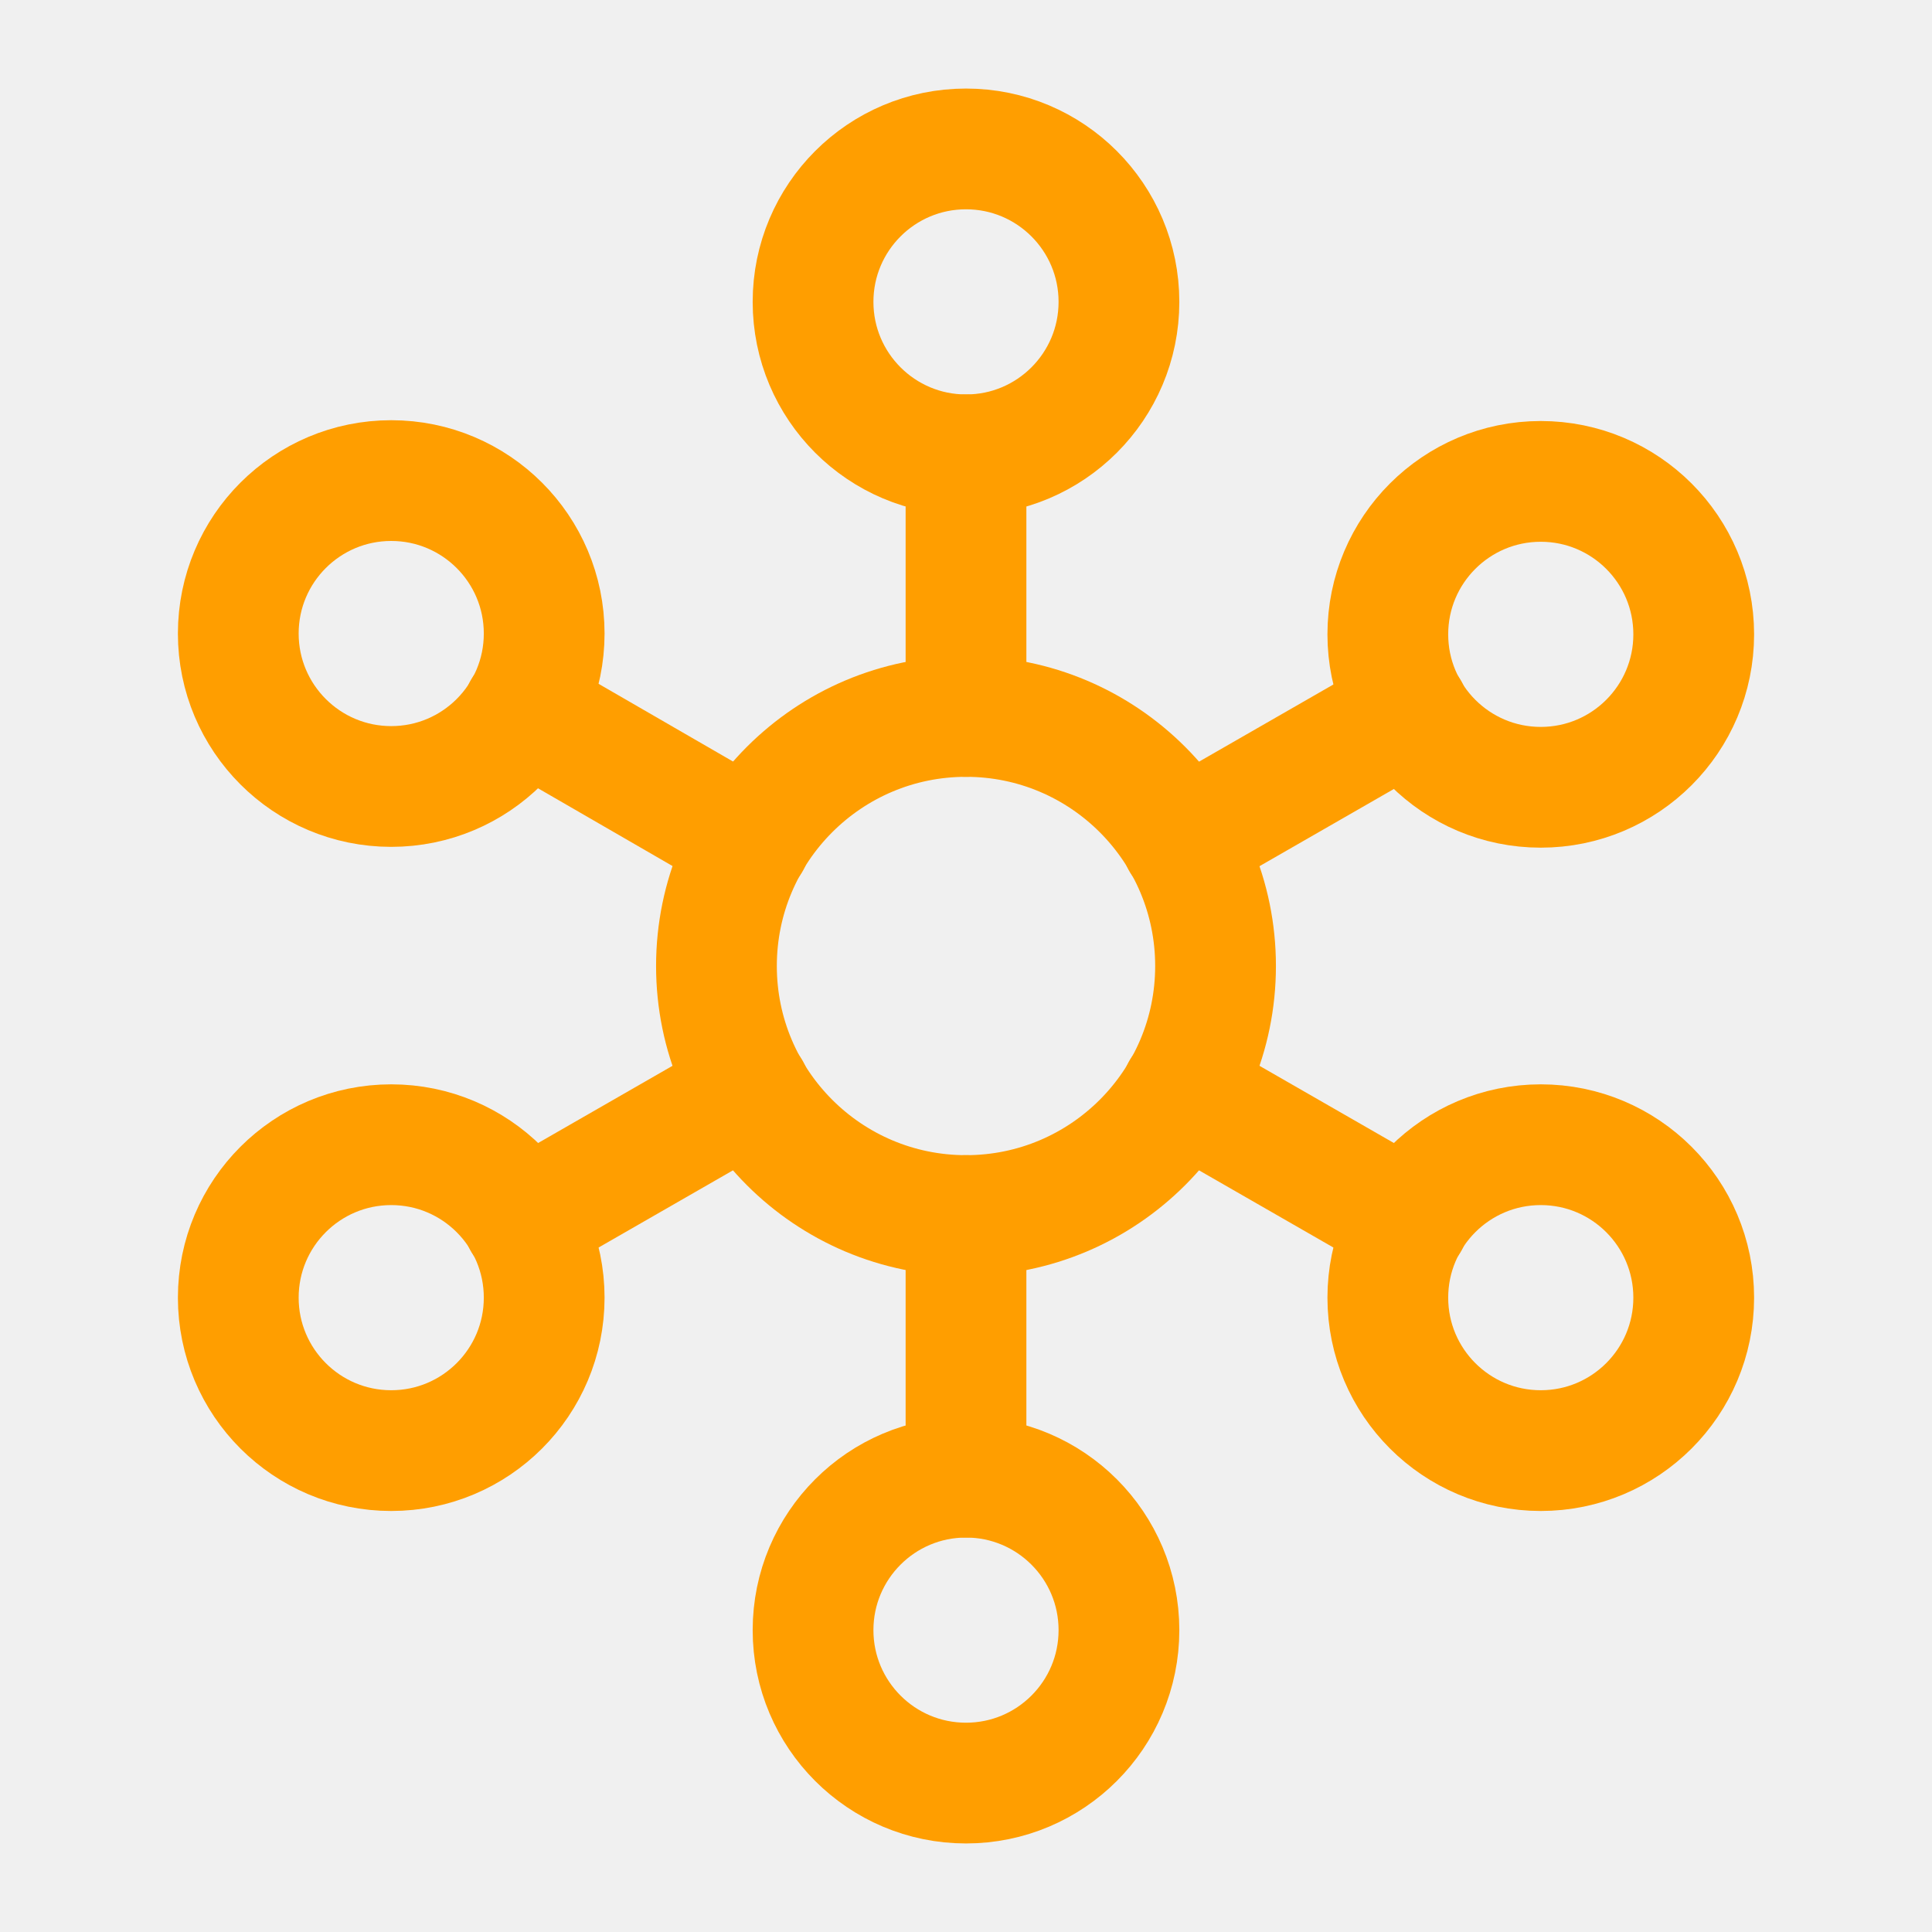
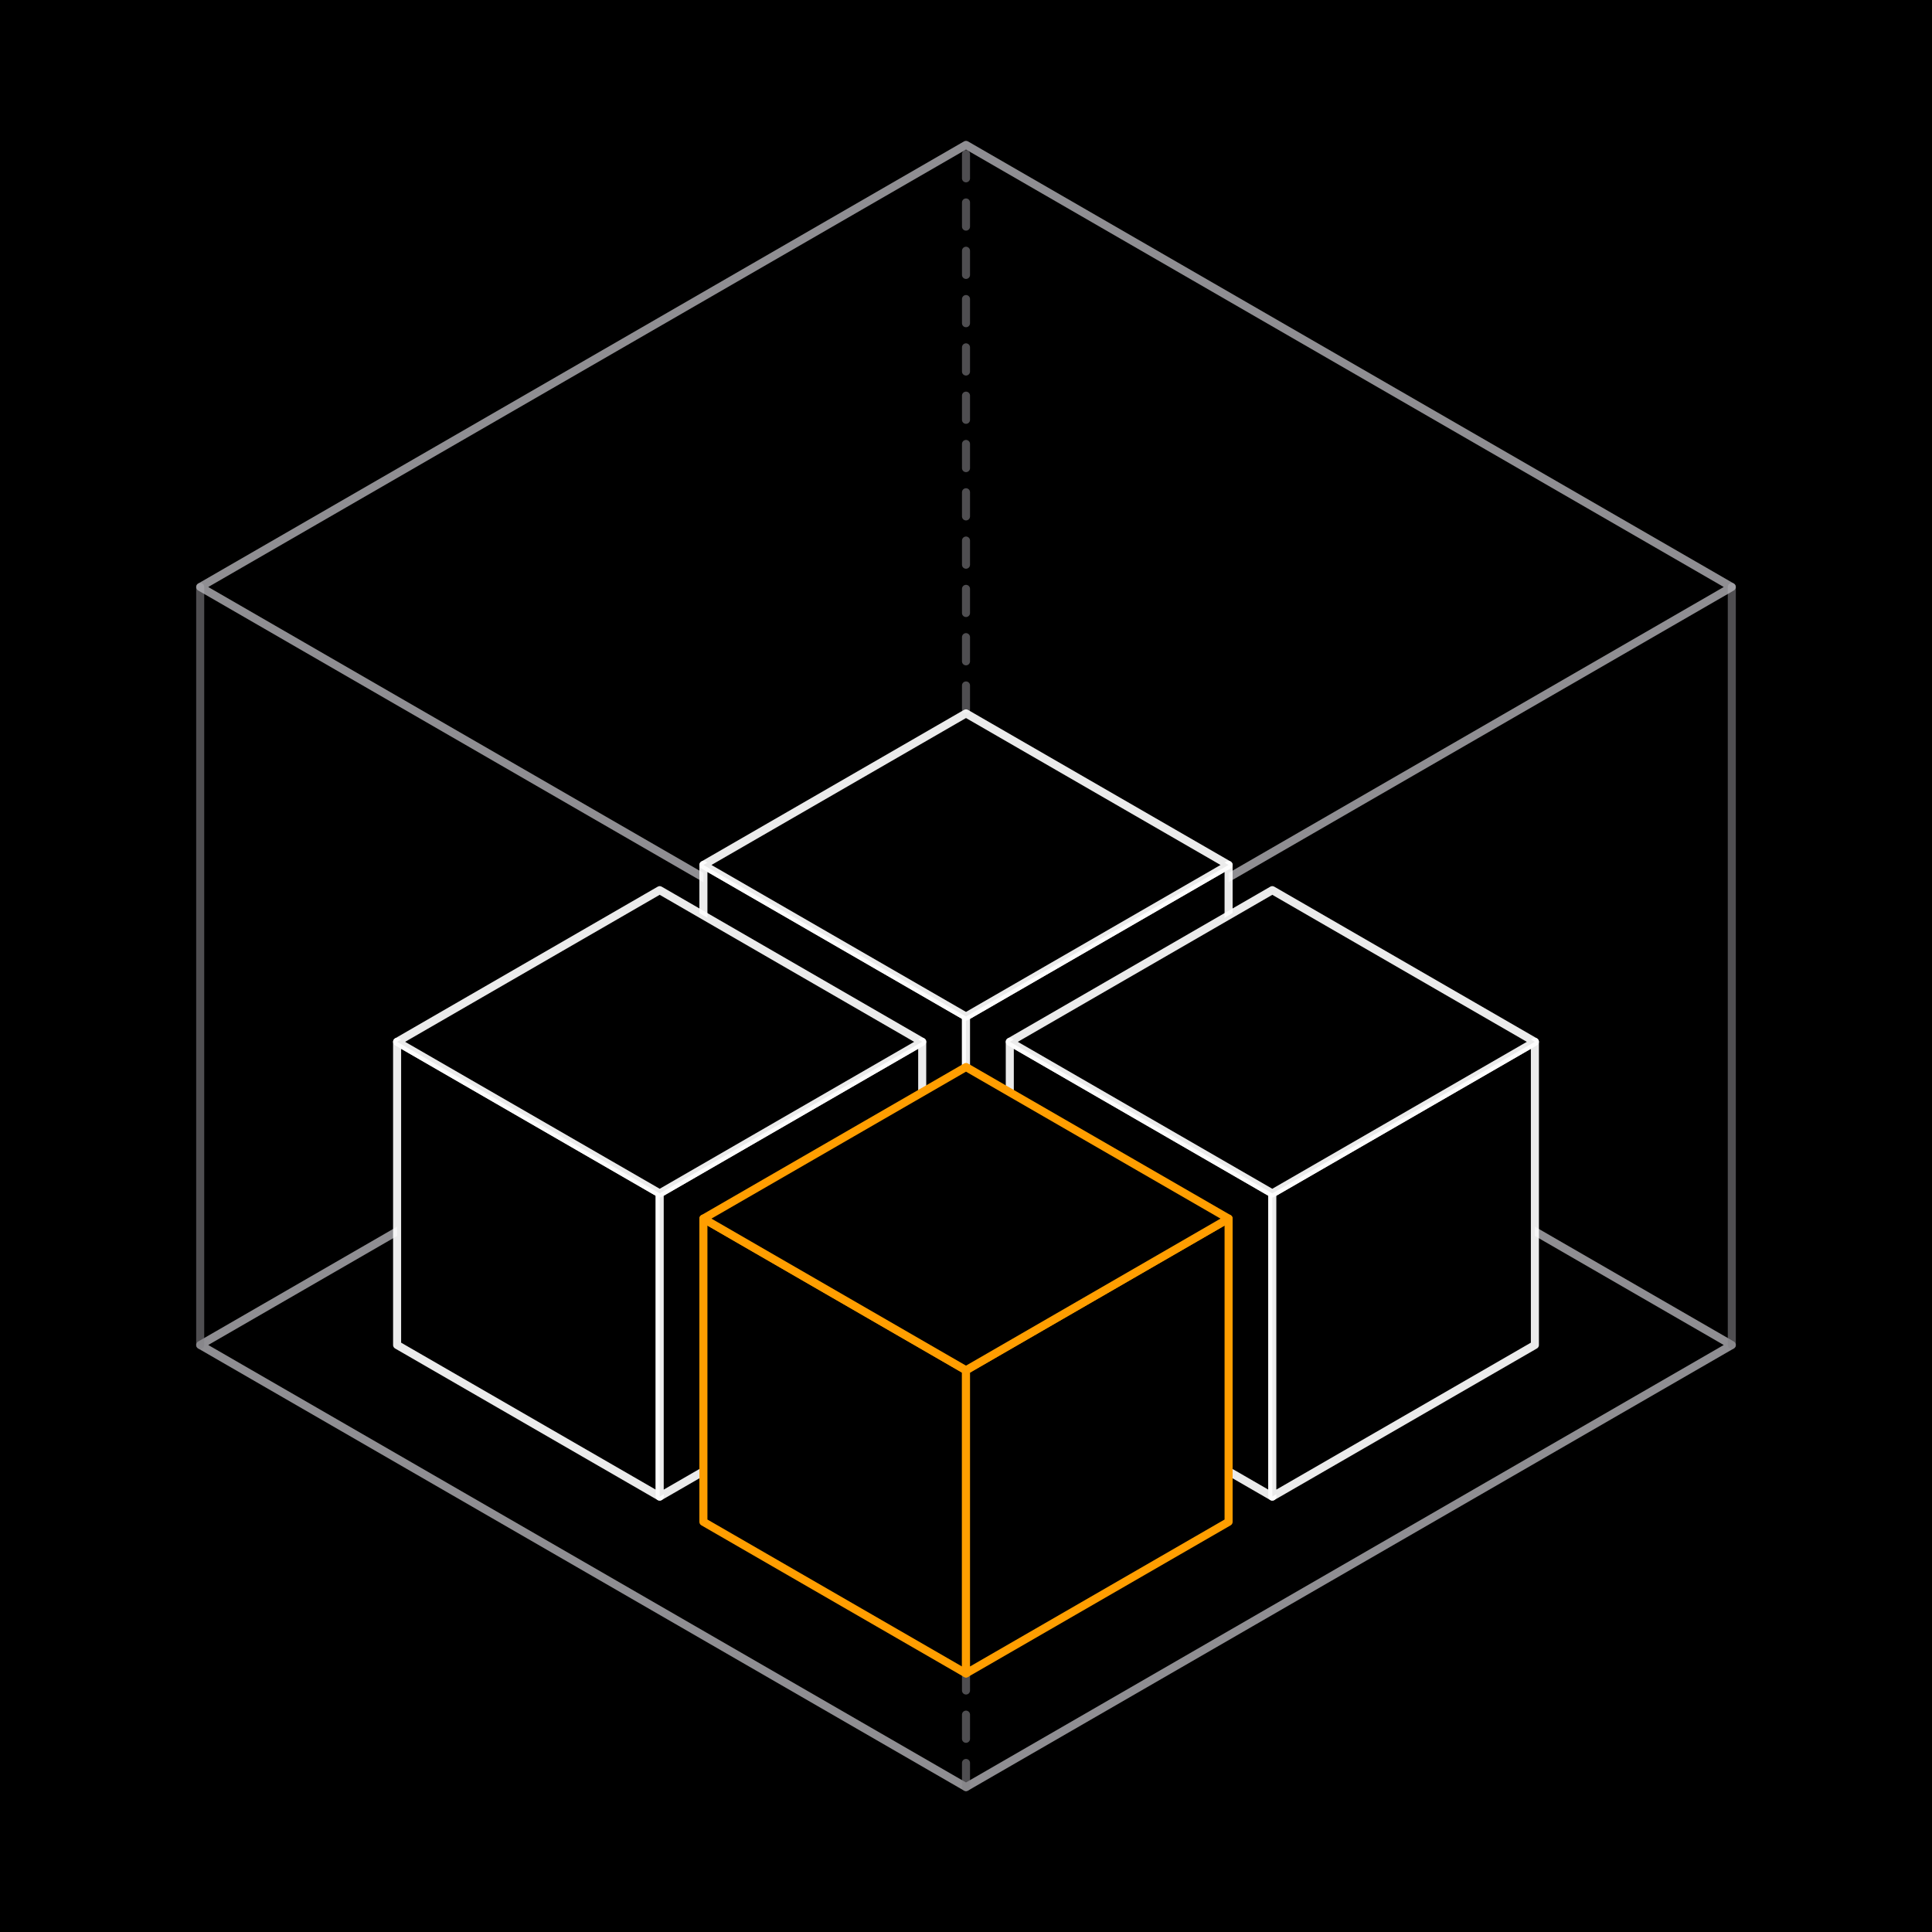
- <svg xmlns="http://www.w3.org/2000/svg" viewBox="0 0 24 24" width="24" height="24" fill="none" stroke="#FF9E00" stroke-width="1.5" stroke-linecap="round" stroke-linejoin="round" role="img" aria-label="banco-aurora">
-   <circle cx="12" cy="12" r="3.1" />
-   <path d="M12.00 8.90L12.00 5.65" />
-   <circle cx="12.00" cy="3.75" r="1.9" />
-   <path d="M14.68 10.45L17.50 8.83" />
-   <circle cx="19.14" cy="7.88" r="1.9" />
-   <path d="M14.68 13.55L17.50 15.17" />
-   <circle cx="19.14" cy="16.12" r="1.9" />
-   <path d="M12.00 15.10L12.00 18.35" />
-   <circle cx="12.00" cy="20.25" r="1.9" />
-   <path d="M9.32 13.55L6.50 15.17" />
-   <circle cx="4.86" cy="16.12" r="1.9" />
-   <path d="M9.32 10.45L6.50 8.82" />
-   <circle cx="4.86" cy="7.87" r="1.9" />
+ <svg xmlns="http://www.w3.org/2000/svg" viewBox="0.00 0.00 240.00 240.00" fill="none" stroke-linecap="round" stroke-linejoin="round" stroke-width="1" role="img">
+   <rect x="0" y="0" width="240" height="240" fill="#000000" stroke="none" />
+   <path d="M120.00,112.15L215.13,167.08L120.00,222.00L24.87,167.08Z" fill="none" stroke="#B7B6BB" stroke-opacity="0.78" />
+   <path d="M120.00,112.15L120.00,18.00" fill="none" stroke="#848388" stroke-opacity="0.6" stroke-dasharray="3 3" />
+   <path d="M215.13,167.08L215.13,72.92" fill="none" stroke="#848388" stroke-opacity="0.6" />
+   <path d="M24.87,167.08L24.87,72.92" fill="none" stroke="#848388" stroke-opacity="0.6" />
+   <path d="M120.00,222.00L120.00,127.85" fill="none" stroke="#848388" stroke-opacity="0.6" stroke-dasharray="3 3" />
+   <path d="M120.00,18.00L215.13,72.92L120.00,127.85L24.87,72.92Z" fill="none" stroke="#B7B6BB" stroke-opacity="0.78" />
+   <path d="M87.38,145.11L120.00,163.94L120.00,126.28L87.38,107.45Z" fill="#000000" stroke="#FFFFFF" stroke-opacity="0.92" />
+   <path d="M120.00,163.94L152.62,145.11L152.62,107.45L120.00,126.28Z" fill="#000000" stroke="#FFFFFF" stroke-opacity="0.92" />
+   <path d="M120.00,88.62L152.62,107.45L120.00,126.28L87.38,107.45Z" fill="#000000" stroke="#FFFFFF" stroke-opacity="0.92" />
+   <path d="M125.44,167.08L158.05,185.91L158.05,148.25L125.44,129.42Z" fill="#000000" stroke="#FFFFFF" stroke-opacity="0.92" />
+   <path d="M158.05,185.91L190.67,167.08L190.67,129.42L158.05,148.25Z" fill="#000000" stroke="#FFFFFF" stroke-opacity="0.92" />
+   <path d="M158.05,110.58L190.67,129.42L158.05,148.25L125.44,129.42Z" fill="#000000" stroke="#FFFFFF" stroke-opacity="0.92" />
+   <path d="M49.33,167.08L81.95,185.91L81.95,148.25L49.33,129.42Z" fill="#000000" stroke="#FFFFFF" stroke-opacity="0.92" />
+   <path d="M81.95,185.91L114.56,167.08L114.56,129.42L81.95,148.25Z" fill="#000000" stroke="#FFFFFF" stroke-opacity="0.92" />
+   <path d="M81.95,110.58L114.56,129.42L81.95,148.25L49.33,129.42Z" fill="#000000" stroke="#FFFFFF" stroke-opacity="0.92" />
+   <g id="acento">
+     <path d="M87.38,189.05L120.00,207.88L120.00,170.22L87.38,151.38Z" fill="#000000" stroke="#FF9E00" />
+     <path d="M120.00,207.88L152.62,189.05L152.62,151.38L120.00,170.22Z" fill="#000000" stroke="#FF9E00" />
+     <path d="M120.00,132.55L152.62,151.38L120.00,170.22L87.38,151.38Z" fill="#000000" stroke="#FF9E00" />
+   </g>
</svg>
